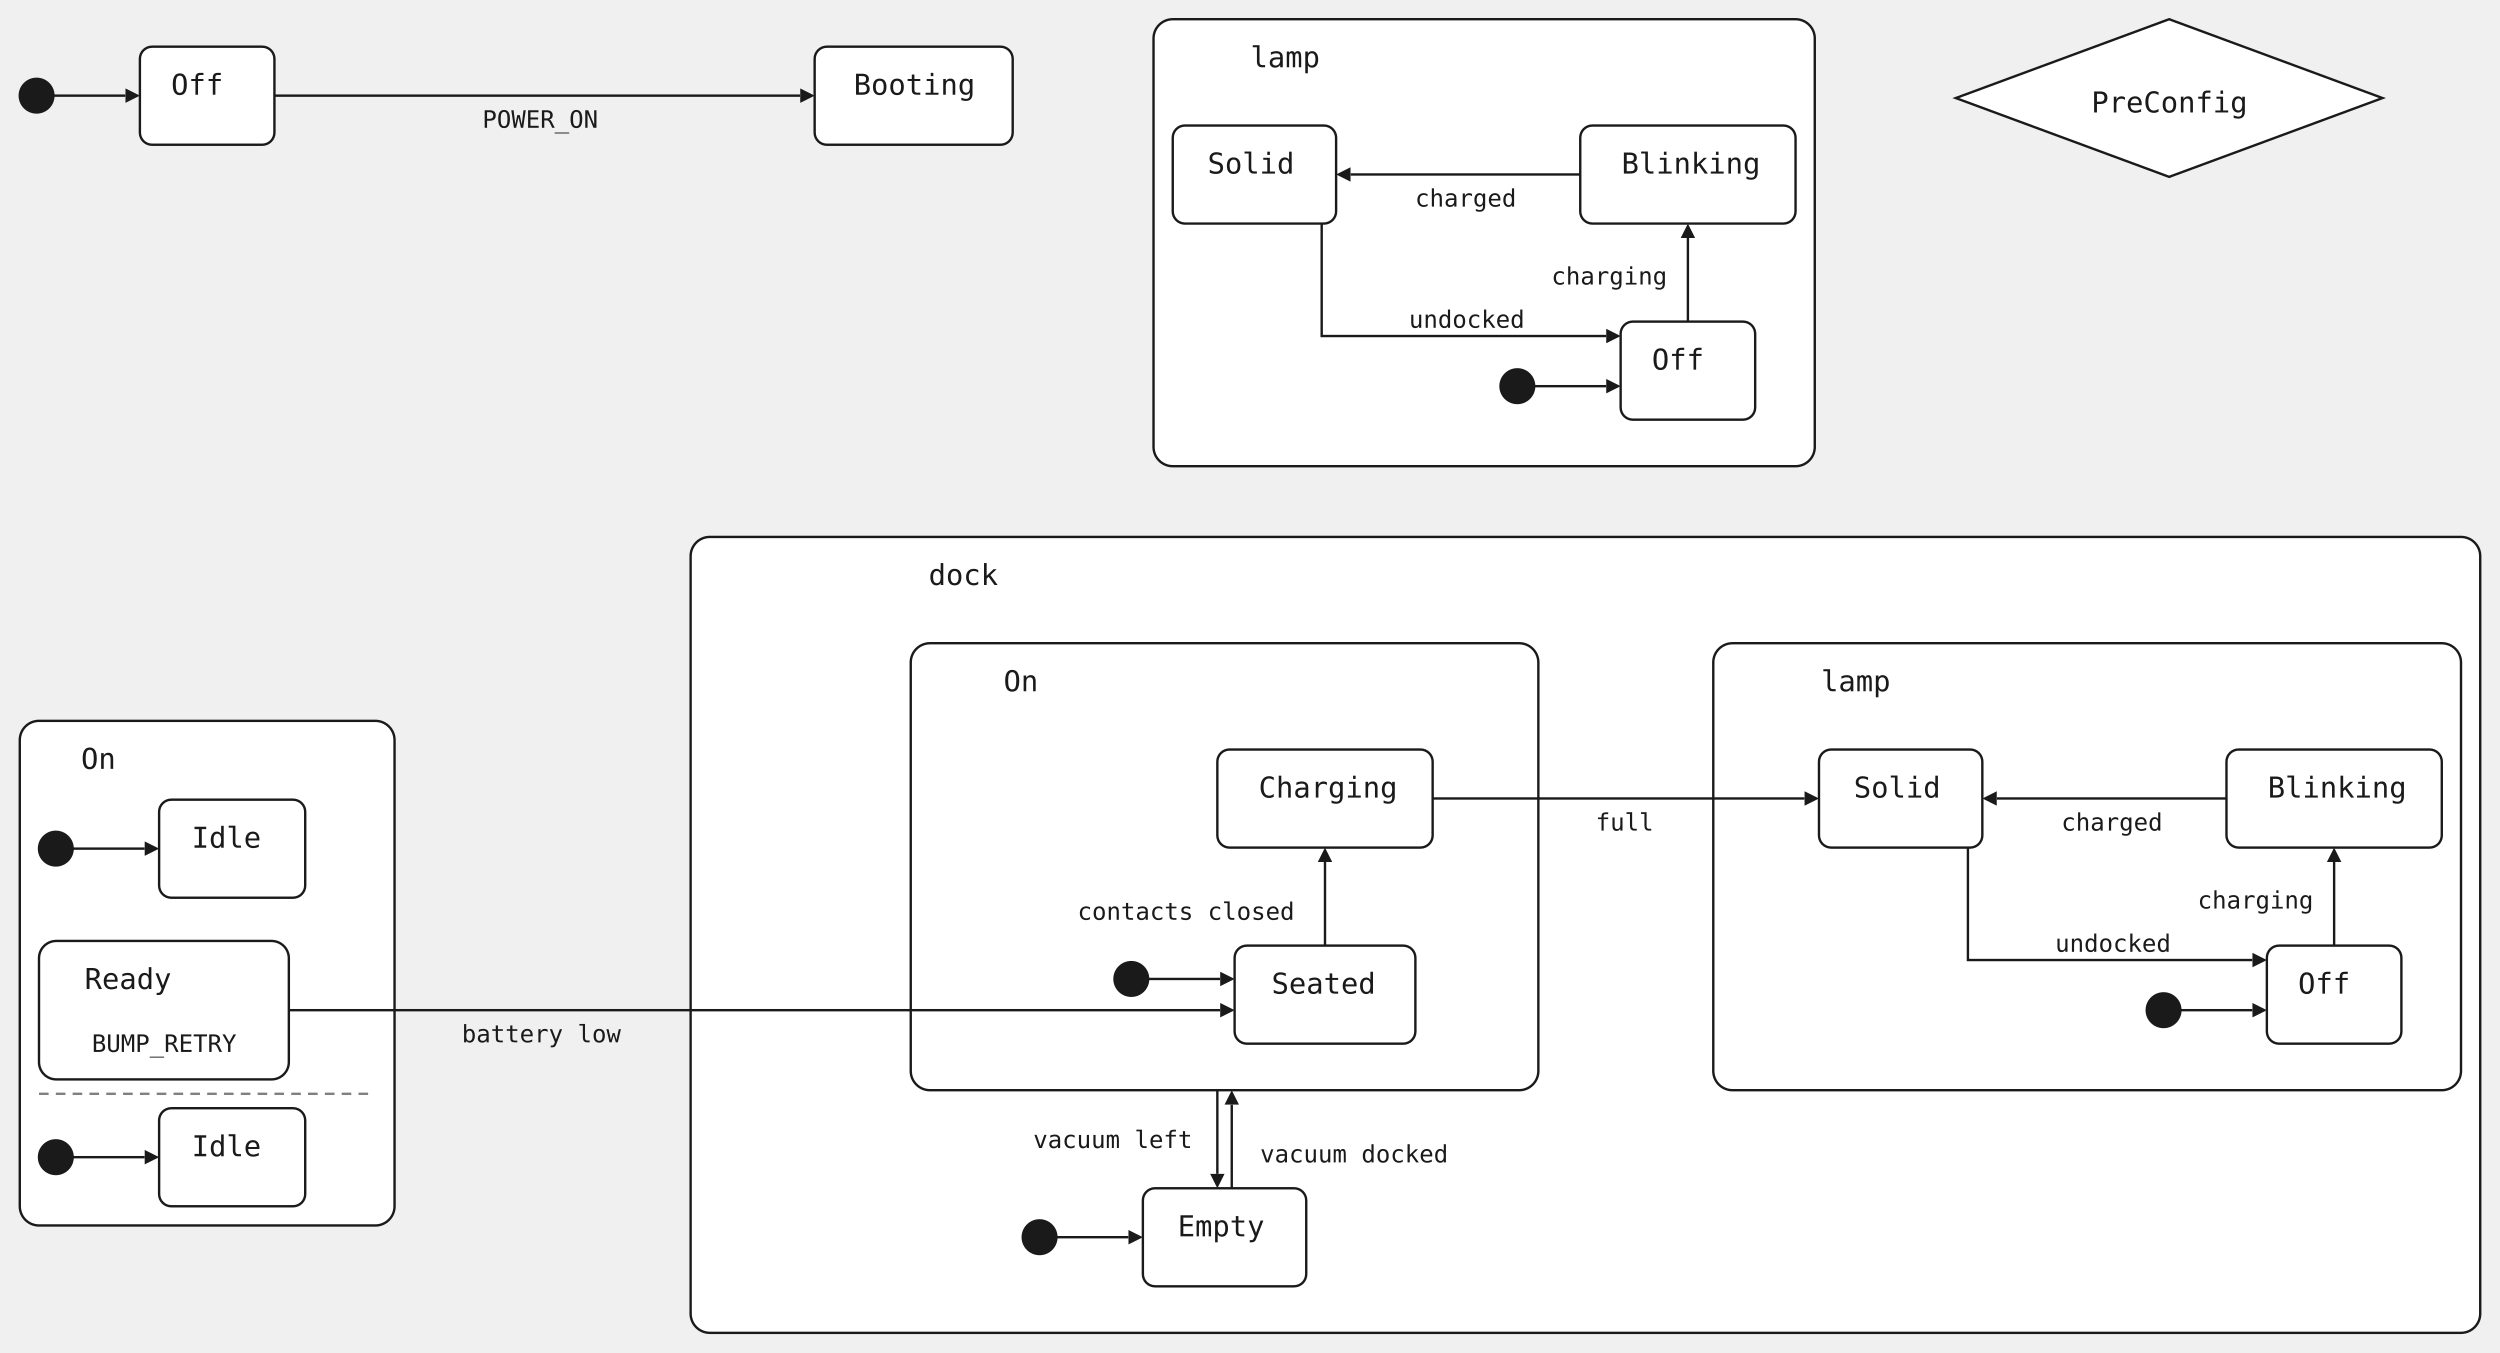
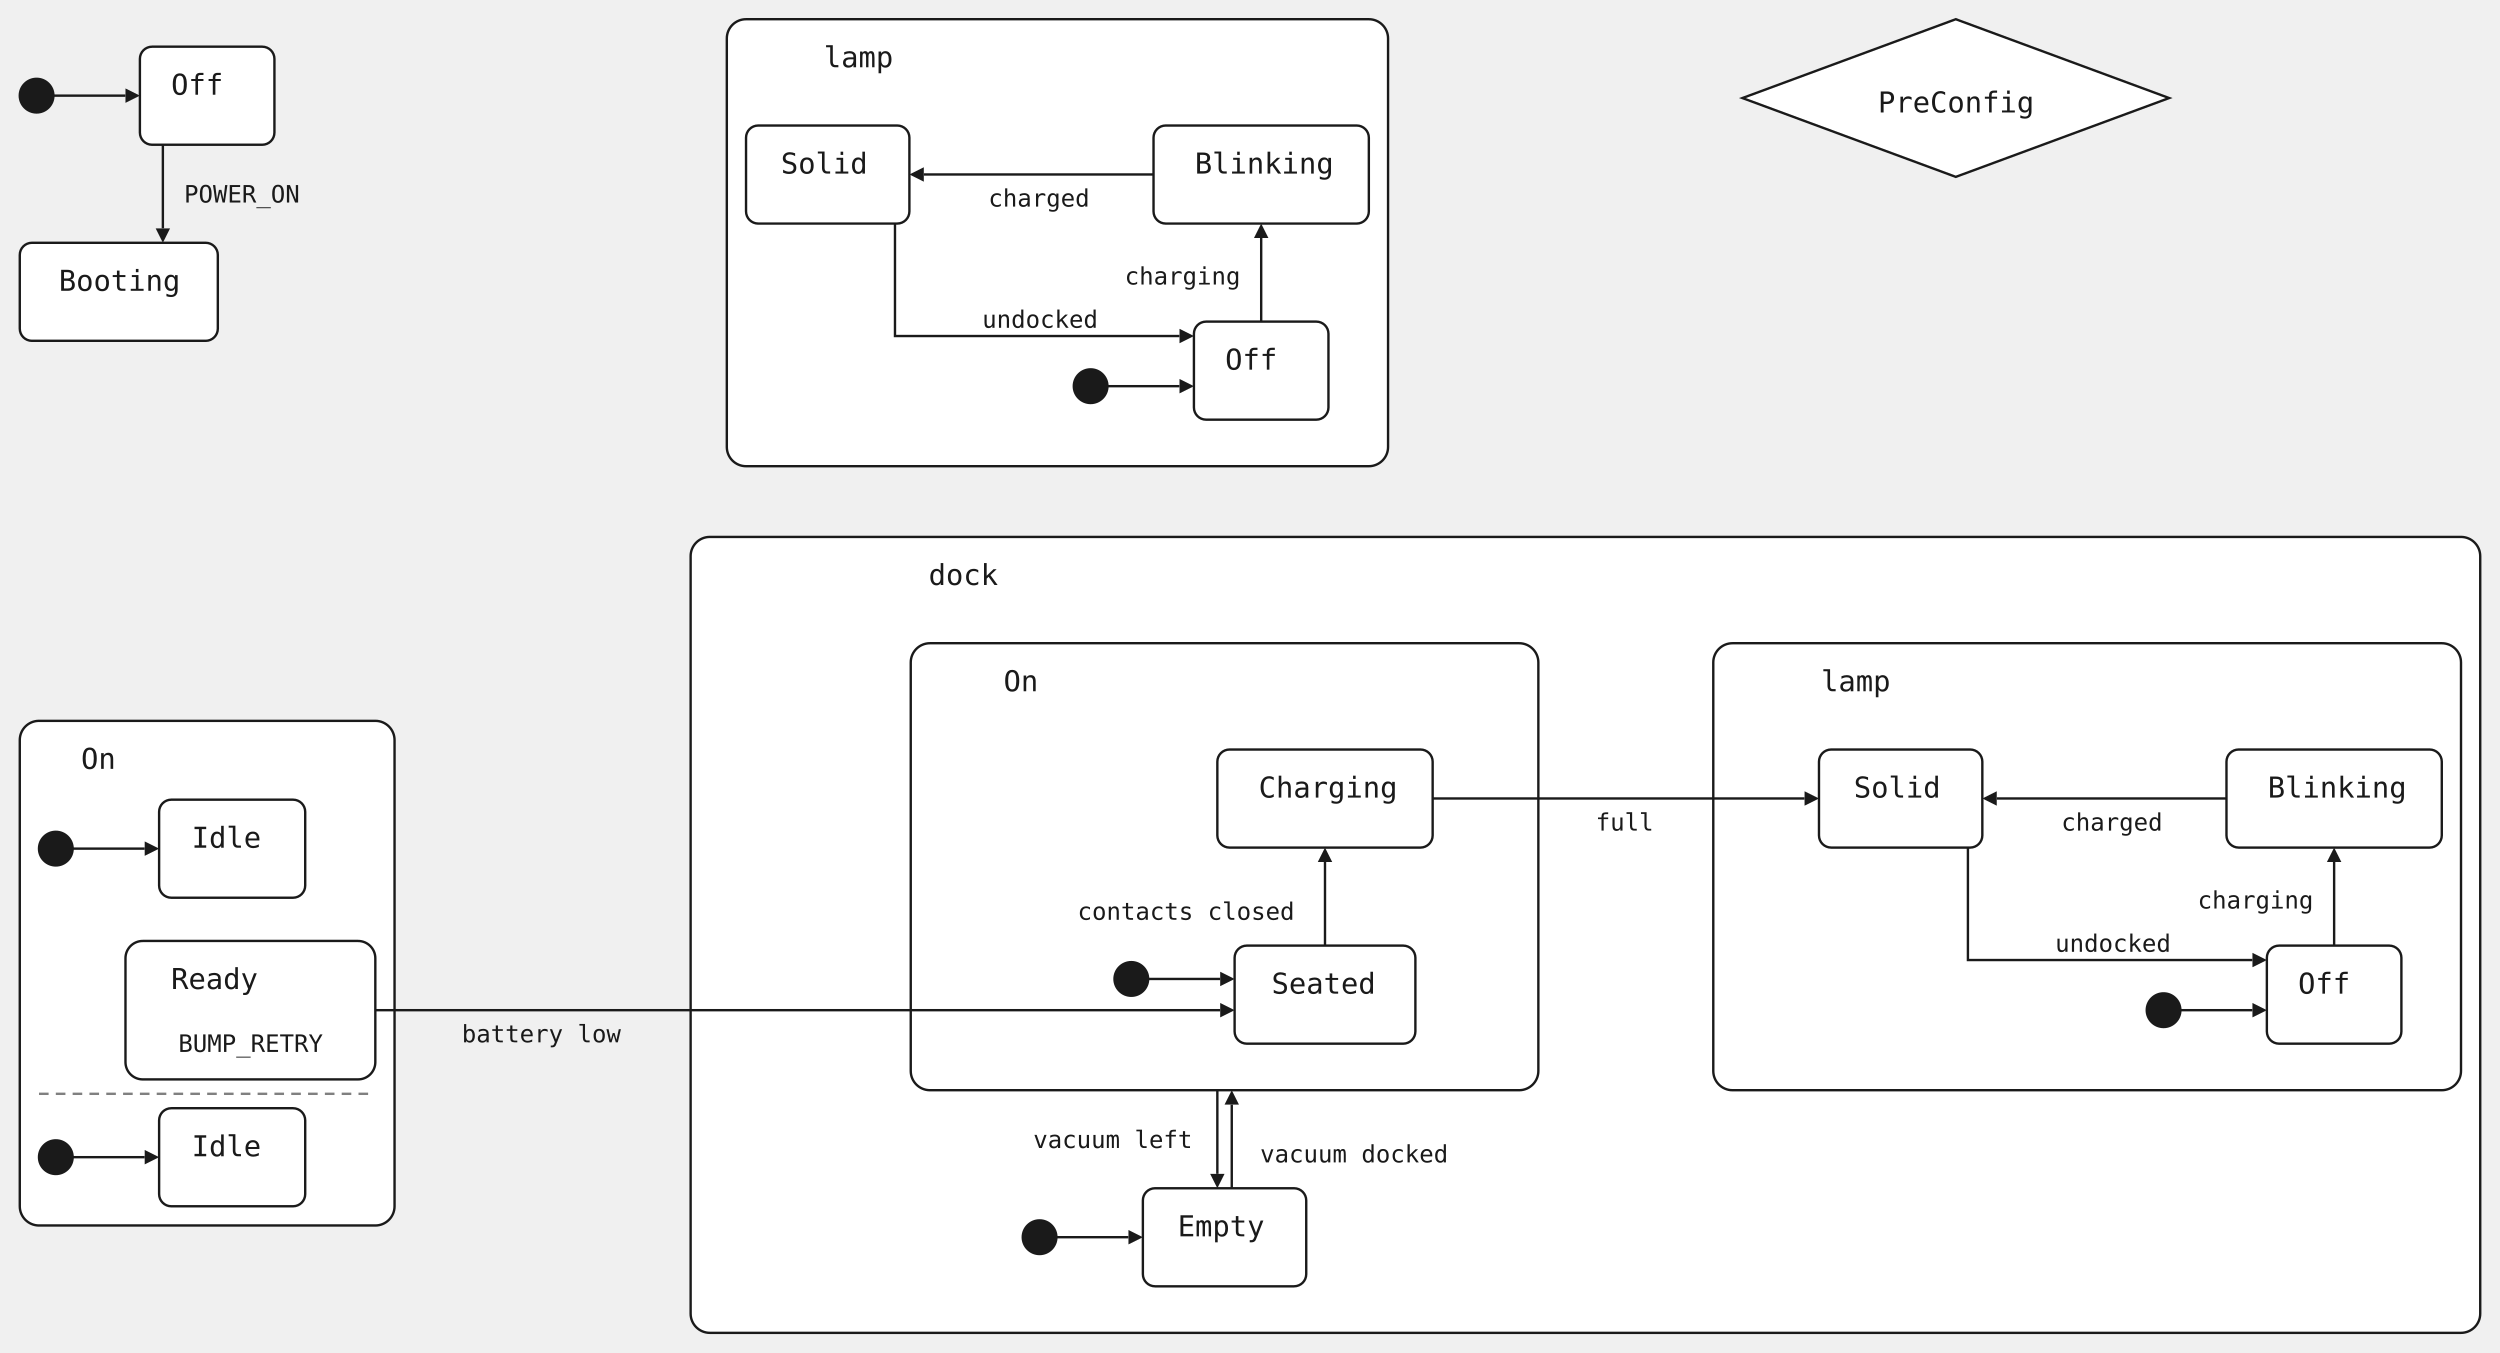
<svg xmlns="http://www.w3.org/2000/svg" width="1041" height="563" viewBox="-128 -128 16643 9005">
  <style>text { font-family: "JetBrains Mono", monospace; font-kerning: none; }</style>
  <rect x="4468" y="3448" width="11919" height="5301" rx="128" fill="#ffffff" stroke="#1a1a1a" stroke-width="16" class="scav-state scav-id-0" />
-   <rect x="7551" y="0" width="4404" height="2977" rx="128" fill="#ffffff" stroke="#1a1a1a" stroke-width="16" class="scav-state scav-id-1" />
+   <rect x="4709" y="0" width="4404" height="2977" rx="128" fill="#ffffff" stroke="#1a1a1a" stroke-width="16" class="scav-state scav-id-1" />
  <rect x="800" y="183" width="896" height="653" rx="81" fill="#ffffff" stroke="#1a1a1a" stroke-width="16" class="scav-state scav-id-2" />
-   <rect x="5294" y="183" width="1319" height="653" rx="81" fill="#ffffff" stroke="#1a1a1a" stroke-width="16" class="scav-state scav-id-3" />
+   <rect x="0" y="1489" width="1319" height="653" rx="81" fill="#ffffff" stroke="#1a1a1a" stroke-width="16" class="scav-state scav-id-3" />
  <rect x="0" y="4673" width="2496" height="3361" rx="128" fill="#ffffff" stroke="#1a1a1a" stroke-width="16" class="scav-state scav-id-5" />
  <rect x="928" y="5198" width="973" height="653" rx="81" fill="#ffffff" stroke="#1a1a1a" stroke-width="16" class="scav-state scav-id-6" />
-   <rect x="128" y="6139" width="1664" height="922" rx="115" fill="#ffffff" stroke="#1a1a1a" stroke-width="16" class="scav-state scav-id-7" />
+   <rect x="704" y="6139" width="1664" height="922" rx="115" fill="#ffffff" stroke="#1a1a1a" stroke-width="16" class="scav-state scav-id-7" />
  <rect x="928" y="7253" width="973" height="653" rx="81" fill="#ffffff" stroke="#1a1a1a" stroke-width="16" class="scav-state scav-id-8" />
  <rect x="11279" y="4156" width="4980" height="2977" rx="128" fill="#ffffff" stroke="#1a1a1a" stroke-width="16" class="scav-state scav-id-9" />
  <rect x="7480" y="7786" width="1088" height="653" rx="81" fill="#ffffff" stroke="#1a1a1a" stroke-width="16" class="scav-state scav-id-10" />
  <rect x="5934" y="4156" width="4180" height="2977" rx="128" fill="#ffffff" stroke="#1a1a1a" stroke-width="16" class="scav-state scav-id-11" />
  <rect x="8091" y="6170" width="1204" height="653" rx="81" fill="#ffffff" stroke="#1a1a1a" stroke-width="16" class="scav-state scav-id-12" />
  <rect x="7976" y="4864" width="1434" height="653" rx="81" fill="#ffffff" stroke="#1a1a1a" stroke-width="16" class="scav-state scav-id-13" />
-   <rect x="10662" y="2014" width="896" height="653" rx="81" fill="#ffffff" stroke="#1a1a1a" stroke-width="16" class="scav-state scav-id-14" />
-   <rect x="10393" y="708" width="1434" height="653" rx="81" fill="#ffffff" stroke="#1a1a1a" stroke-width="16" class="scav-state scav-id-15" />
-   <rect x="7679" y="708" width="1088" height="653" rx="81" fill="#ffffff" stroke="#1a1a1a" stroke-width="16" class="scav-state scav-id-16" />
+   <rect x="7820" y="2014" width="896" height="653" rx="81" fill="#ffffff" stroke="#1a1a1a" stroke-width="16" class="scav-state scav-id-14" />
+   <rect x="7551" y="708" width="1434" height="653" rx="81" fill="#ffffff" stroke="#1a1a1a" stroke-width="16" class="scav-state scav-id-15" />
+   <rect x="4837" y="708" width="1088" height="653" rx="81" fill="#ffffff" stroke="#1a1a1a" stroke-width="16" class="scav-state scav-id-16" />
  <rect x="14966" y="6170" width="896" height="653" rx="81" fill="#ffffff" stroke="#1a1a1a" stroke-width="16" class="scav-state scav-id-17" />
  <rect x="14697" y="4864" width="1434" height="653" rx="81" fill="#ffffff" stroke="#1a1a1a" stroke-width="16" class="scav-state scav-id-18" />
  <rect x="11983" y="4864" width="1088" height="653" rx="81" fill="#ffffff" stroke="#1a1a1a" stroke-width="16" class="scav-state scav-id-19" />
  <line x1="128" y1="7157" x2="2368" y2="7157" fill="none" stroke="#808080" stroke-width="16" stroke-dasharray="64,48" class="scav-sub scav-id-2" />
  <polyline points="224,509 704,509" fill="none" stroke="#1a1a1a" stroke-width="16" class="scav-trans scav-id-0" />
-   <polyline points="1696,509 5198,509" fill="none" stroke="#1a1a1a" stroke-width="16" class="scav-trans scav-id-1" />
+   <polyline points="953,836 953,1393" fill="none" stroke="#1a1a1a" stroke-width="16" class="scav-trans scav-id-1" />
  <polyline points="352,5524 832,5524" fill="none" stroke="#1a1a1a" stroke-width="16" class="scav-trans scav-id-2" />
-   <polyline points="1792,6600 2496,6600 4468,6600 5934,6600 7995,6600" fill="none" stroke="#1a1a1a" stroke-width="16" class="scav-trans scav-id-4" />
+   <polyline points="2368,6600 2496,6600 4468,6600 5934,6600 7995,6600" fill="none" stroke="#1a1a1a" stroke-width="16" class="scav-trans scav-id-4" />
  <polyline points="352,7579 832,7579" fill="none" stroke="#1a1a1a" stroke-width="16" class="scav-trans scav-id-5" />
  <polyline points="7515,6392 7995,6392" fill="none" stroke="#1a1a1a" stroke-width="16" class="scav-trans scav-id-6" />
  <polyline points="8693,6170 8693,5613" fill="none" stroke="#1a1a1a" stroke-width="16" class="scav-trans scav-id-7" />
  <polyline points="9410,5190 10114,5190 11279,5190 11887,5190" fill="none" stroke="#1a1a1a" stroke-width="16" class="scav-trans scav-id-8" />
  <polyline points="6904,8112 7384,8112" fill="none" stroke="#1a1a1a" stroke-width="16" class="scav-trans scav-id-9" />
  <polyline points="8072,7786 8072,7229" fill="none" stroke="#1a1a1a" stroke-width="16" class="scav-trans scav-id-10" />
  <polyline points="7976,7133 7976,7690" fill="none" stroke="#1a1a1a" stroke-width="16" class="scav-trans scav-id-11" />
-   <polyline points="10086,2444 10566,2444" fill="none" stroke="#1a1a1a" stroke-width="16" class="scav-trans scav-id-12" />
-   <polyline points="11110,2014 11110,1457" fill="none" stroke="#1a1a1a" stroke-width="16" class="scav-trans scav-id-13" />
-   <polyline points="10393,1034 8863,1034" fill="none" stroke="#1a1a1a" stroke-width="16" class="scav-trans scav-id-14" />
-   <polyline points="8671,1361 8671,2110 10566,2110" fill="none" stroke="#1a1a1a" stroke-width="16" class="scav-trans scav-id-15" />
+   <polyline points="7244,2444 7724,2444" fill="none" stroke="#1a1a1a" stroke-width="16" class="scav-trans scav-id-12" />
+   <polyline points="8268,2014 8268,1457" fill="none" stroke="#1a1a1a" stroke-width="16" class="scav-trans scav-id-13" />
+   <polyline points="7551,1034 6021,1034" fill="none" stroke="#1a1a1a" stroke-width="16" class="scav-trans scav-id-14" />
+   <polyline points="5829,1361 5829,2110 7724,2110" fill="none" stroke="#1a1a1a" stroke-width="16" class="scav-trans scav-id-15" />
  <polyline points="14390,6600 14870,6600" fill="none" stroke="#1a1a1a" stroke-width="16" class="scav-trans scav-id-16" />
  <polyline points="15414,6170 15414,5613" fill="none" stroke="#1a1a1a" stroke-width="16" class="scav-trans scav-id-17" />
  <polyline points="14697,5190 13167,5190" fill="none" stroke="#1a1a1a" stroke-width="16" class="scav-trans scav-id-18" />
  <polyline points="12975,5517 12975,6266 14870,6266" fill="none" stroke="#1a1a1a" stroke-width="16" class="scav-trans scav-id-19" />
  <polygon points="800,509 704,557 704,461" fill="#1a1a1a" stroke="none" class="scav-trans scav-id-0" />
-   <polygon points="5294,509 5198,557 5198,461" fill="#1a1a1a" stroke="none" class="scav-trans scav-id-1" />
+   <polygon points="953,1489 905,1393 1001,1393" fill="#1a1a1a" stroke="none" class="scav-trans scav-id-1" />
  <polygon points="928,5524 832,5572 832,5476" fill="#1a1a1a" stroke="none" class="scav-trans scav-id-2" />
  <polygon points="8091,6600 7995,6648 7995,6552" fill="#1a1a1a" stroke="none" class="scav-trans scav-id-4" />
  <polygon points="928,7579 832,7627 832,7531" fill="#1a1a1a" stroke="none" class="scav-trans scav-id-5" />
  <polygon points="8091,6392 7995,6440 7995,6344" fill="#1a1a1a" stroke="none" class="scav-trans scav-id-6" />
  <polygon points="8693,5517 8741,5613 8645,5613" fill="#1a1a1a" stroke="none" class="scav-trans scav-id-7" />
  <polygon points="11983,5190 11887,5238 11887,5142" fill="#1a1a1a" stroke="none" class="scav-trans scav-id-8" />
  <polygon points="7480,8112 7384,8160 7384,8064" fill="#1a1a1a" stroke="none" class="scav-trans scav-id-9" />
  <polygon points="8072,7133 8120,7229 8024,7229" fill="#1a1a1a" stroke="none" class="scav-trans scav-id-10" />
  <polygon points="7976,7786 7928,7690 8024,7690" fill="#1a1a1a" stroke="none" class="scav-trans scav-id-11" />
-   <polygon points="10662,2444 10566,2492 10566,2396" fill="#1a1a1a" stroke="none" class="scav-trans scav-id-12" />
-   <polygon points="11110,1361 11158,1457 11062,1457" fill="#1a1a1a" stroke="none" class="scav-trans scav-id-13" />
-   <polygon points="8767,1034 8863,986 8863,1082" fill="#1a1a1a" stroke="none" class="scav-trans scav-id-14" />
-   <polygon points="10662,2110 10566,2158 10566,2062" fill="#1a1a1a" stroke="none" class="scav-trans scav-id-15" />
+   <polygon points="7820,2444 7724,2492 7724,2396" fill="#1a1a1a" stroke="none" class="scav-trans scav-id-12" />
+   <polygon points="8268,1361 8316,1457 8220,1457" fill="#1a1a1a" stroke="none" class="scav-trans scav-id-13" />
+   <polygon points="5925,1034 6021,986 6021,1082" fill="#1a1a1a" stroke="none" class="scav-trans scav-id-14" />
+   <polygon points="7820,2110 7724,2158 7724,2062" fill="#1a1a1a" stroke="none" class="scav-trans scav-id-15" />
  <polygon points="14966,6600 14870,6648 14870,6552" fill="#1a1a1a" stroke="none" class="scav-trans scav-id-16" />
  <polygon points="15414,5517 15462,5613 15366,5613" fill="#1a1a1a" stroke="none" class="scav-trans scav-id-17" />
  <polygon points="13071,5190 13167,5142 13167,5238" fill="#1a1a1a" stroke="none" class="scav-trans scav-id-18" />
  <polygon points="14966,6266 14870,6314 14870,6218" fill="#1a1a1a" stroke="none" class="scav-trans scav-id-19" />
-   <polygon points="14315,0 15736,525 14315,1050 12894,525" fill="#ffffff" stroke="#1a1a1a" stroke-width="16" class="scav-state scav-id-4" />
-   <text x="3081" y="723" font-size="160" textLength="768" lengthAdjust="spacing" fill="#1a1a1a" class="scav-trans scav-id-1">POWER_ON</text>
-   <text x="480" y="6878" font-size="160" textLength="960" lengthAdjust="spacing" fill="#1a1a1a" class="scav-trans scav-id-3">BUMP_RETRY</text>
+   <polygon points="12894,0 14315,525 12894,1050 11473,525" fill="#ffffff" stroke="#1a1a1a" stroke-width="16" class="scav-state scav-id-4" />
+   <text x="1094" y="1221" font-size="160" textLength="768" lengthAdjust="spacing" fill="#1a1a1a" class="scav-trans scav-id-1">POWER_ON</text>
+   <text x="1056" y="6878" font-size="160" textLength="960" lengthAdjust="spacing" fill="#1a1a1a" class="scav-trans scav-id-3">BUMP_RETRY</text>
  <text x="2944" y="6814" font-size="160" textLength="1056" lengthAdjust="spacing" fill="#1a1a1a" class="scav-trans scav-id-4">battery low</text>
  <text x="7045" y="5998" font-size="160" textLength="1440" lengthAdjust="spacing" fill="#1a1a1a" class="scav-trans scav-id-7">contacts closed</text>
  <text x="10496" y="5404" font-size="160" textLength="384" lengthAdjust="spacing" fill="#1a1a1a" class="scav-trans scav-id-8">full</text>
  <text x="8261" y="7614" font-size="160" textLength="1248" lengthAdjust="spacing" fill="#1a1a1a" class="scav-trans scav-id-10">vacuum docked</text>
  <text x="6750" y="7518" font-size="160" textLength="1056" lengthAdjust="spacing" fill="#1a1a1a" class="scav-trans scav-id-11">vacuum left</text>
-   <text x="10201" y="1767" font-size="160" textLength="768" lengthAdjust="spacing" fill="#1a1a1a" class="scav-trans scav-id-13">charging</text>
-   <text x="9293" y="1248" font-size="160" textLength="672" lengthAdjust="spacing" fill="#1a1a1a" class="scav-trans scav-id-14">charged</text>
-   <text x="9252" y="2055" font-size="160" textLength="768" lengthAdjust="spacing" fill="#1a1a1a" class="scav-trans scav-id-15">undocked</text>
+   <text x="7359" y="1767" font-size="160" textLength="768" lengthAdjust="spacing" fill="#1a1a1a" class="scav-trans scav-id-13">charging</text>
+   <text x="6451" y="1248" font-size="160" textLength="672" lengthAdjust="spacing" fill="#1a1a1a" class="scav-trans scav-id-14">charged</text>
+   <text x="6410" y="2055" font-size="160" textLength="768" lengthAdjust="spacing" fill="#1a1a1a" class="scav-trans scav-id-15">undocked</text>
  <text x="14505" y="5923" font-size="160" textLength="768" lengthAdjust="spacing" fill="#1a1a1a" class="scav-trans scav-id-17">charging</text>
  <text x="13597" y="5404" font-size="160" textLength="672" lengthAdjust="spacing" fill="#1a1a1a" class="scav-trans scav-id-18">charged</text>
  <text x="13556" y="6211" font-size="160" textLength="768" lengthAdjust="spacing" fill="#1a1a1a" class="scav-trans scav-id-19">undocked</text>
  <text x="6053" y="3768" font-size="192" textLength="461" lengthAdjust="spacing" fill="#1a1a1a" class="scav-state scav-id-0">dock</text>
-   <text x="8197" y="320" font-size="192" textLength="461" lengthAdjust="spacing" fill="#1a1a1a" class="scav-state scav-id-1">lamp</text>
+   <text x="5355" y="320" font-size="192" textLength="461" lengthAdjust="spacing" fill="#1a1a1a" class="scav-state scav-id-1">lamp</text>
  <text x="1008" y="503" font-size="192" textLength="346" lengthAdjust="spacing" fill="#1a1a1a" class="scav-state scav-id-2">Off</text>
-   <text x="5554" y="503" font-size="192" textLength="807" lengthAdjust="spacing" fill="#1a1a1a" class="scav-state scav-id-3">Booting</text>
-   <text x="13797" y="621" font-size="192" textLength="1037" lengthAdjust="spacing" fill="#1a1a1a" class="scav-state scav-id-4">PreConfig</text>
+   <text x="260" y="1809" font-size="192" textLength="807" lengthAdjust="spacing" fill="#1a1a1a" class="scav-state scav-id-3">Booting</text>
+   <text x="12376" y="621" font-size="192" textLength="1037" lengthAdjust="spacing" fill="#1a1a1a" class="scav-state scav-id-4">PreConfig</text>
  <text x="408" y="4993" font-size="192" textLength="231" lengthAdjust="spacing" fill="#1a1a1a" class="scav-state scav-id-5">On</text>
  <text x="1145" y="5518" font-size="192" textLength="461" lengthAdjust="spacing" fill="#1a1a1a" class="scav-state scav-id-6">Idle</text>
-   <text x="432" y="6459" font-size="192" textLength="576" lengthAdjust="spacing" fill="#1a1a1a" class="scav-state scav-id-7">Ready</text>
+   <text x="1008" y="6459" font-size="192" textLength="576" lengthAdjust="spacing" fill="#1a1a1a" class="scav-state scav-id-7">Ready</text>
  <text x="1145" y="7573" font-size="192" textLength="461" lengthAdjust="spacing" fill="#1a1a1a" class="scav-state scav-id-8">Idle</text>
  <text x="11997" y="4476" font-size="192" textLength="461" lengthAdjust="spacing" fill="#1a1a1a" class="scav-state scav-id-9">lamp</text>
  <text x="7712" y="8106" font-size="192" textLength="576" lengthAdjust="spacing" fill="#1a1a1a" class="scav-state scav-id-10">Empty</text>
  <text x="6552" y="4476" font-size="192" textLength="231" lengthAdjust="spacing" fill="#1a1a1a" class="scav-state scav-id-11">On</text>
  <text x="8337" y="6490" font-size="192" textLength="692" lengthAdjust="spacing" fill="#1a1a1a" class="scav-state scav-id-12">Seated</text>
  <text x="8251" y="5184" font-size="192" textLength="922" lengthAdjust="spacing" fill="#1a1a1a" class="scav-state scav-id-13">Charging</text>
-   <text x="10870" y="2334" font-size="192" textLength="346" lengthAdjust="spacing" fill="#1a1a1a" class="scav-state scav-id-14">Off</text>
-   <text x="10668" y="1028" font-size="192" textLength="922" lengthAdjust="spacing" fill="#1a1a1a" class="scav-state scav-id-15">Blinking</text>
-   <text x="7911" y="1028" font-size="192" textLength="576" lengthAdjust="spacing" fill="#1a1a1a" class="scav-state scav-id-16">Solid</text>
+   <text x="8028" y="2334" font-size="192" textLength="346" lengthAdjust="spacing" fill="#1a1a1a" class="scav-state scav-id-14">Off</text>
+   <text x="7826" y="1028" font-size="192" textLength="922" lengthAdjust="spacing" fill="#1a1a1a" class="scav-state scav-id-15">Blinking</text>
+   <text x="5069" y="1028" font-size="192" textLength="576" lengthAdjust="spacing" fill="#1a1a1a" class="scav-state scav-id-16">Solid</text>
  <text x="15174" y="6490" font-size="192" textLength="346" lengthAdjust="spacing" fill="#1a1a1a" class="scav-state scav-id-17">Off</text>
  <text x="14972" y="5184" font-size="192" textLength="922" lengthAdjust="spacing" fill="#1a1a1a" class="scav-state scav-id-18">Blinking</text>
  <text x="12215" y="5184" font-size="192" textLength="576" lengthAdjust="spacing" fill="#1a1a1a" class="scav-state scav-id-19">Solid</text>
  <circle cx="112" cy="509" r="112" fill="#1a1a1a" stroke="#1a1a1a" stroke-width="16" class="scav-state scav-id-20" />
  <circle cx="240" cy="5524" r="112" fill="#1a1a1a" stroke="#1a1a1a" stroke-width="16" class="scav-state scav-id-21" />
  <circle cx="240" cy="7579" r="112" fill="#1a1a1a" stroke="#1a1a1a" stroke-width="16" class="scav-state scav-id-22" />
  <circle cx="7403" cy="6392" r="112" fill="#1a1a1a" stroke="#1a1a1a" stroke-width="16" class="scav-state scav-id-23" />
  <circle cx="6792" cy="8112" r="112" fill="#1a1a1a" stroke="#1a1a1a" stroke-width="16" class="scav-state scav-id-24" />
-   <circle cx="9974" cy="2444" r="112" fill="#1a1a1a" stroke="#1a1a1a" stroke-width="16" class="scav-state scav-id-25" />
+   <circle cx="7132" cy="2444" r="112" fill="#1a1a1a" stroke="#1a1a1a" stroke-width="16" class="scav-state scav-id-25" />
  <circle cx="14278" cy="6600" r="112" fill="#1a1a1a" stroke="#1a1a1a" stroke-width="16" class="scav-state scav-id-26" />
</svg>
